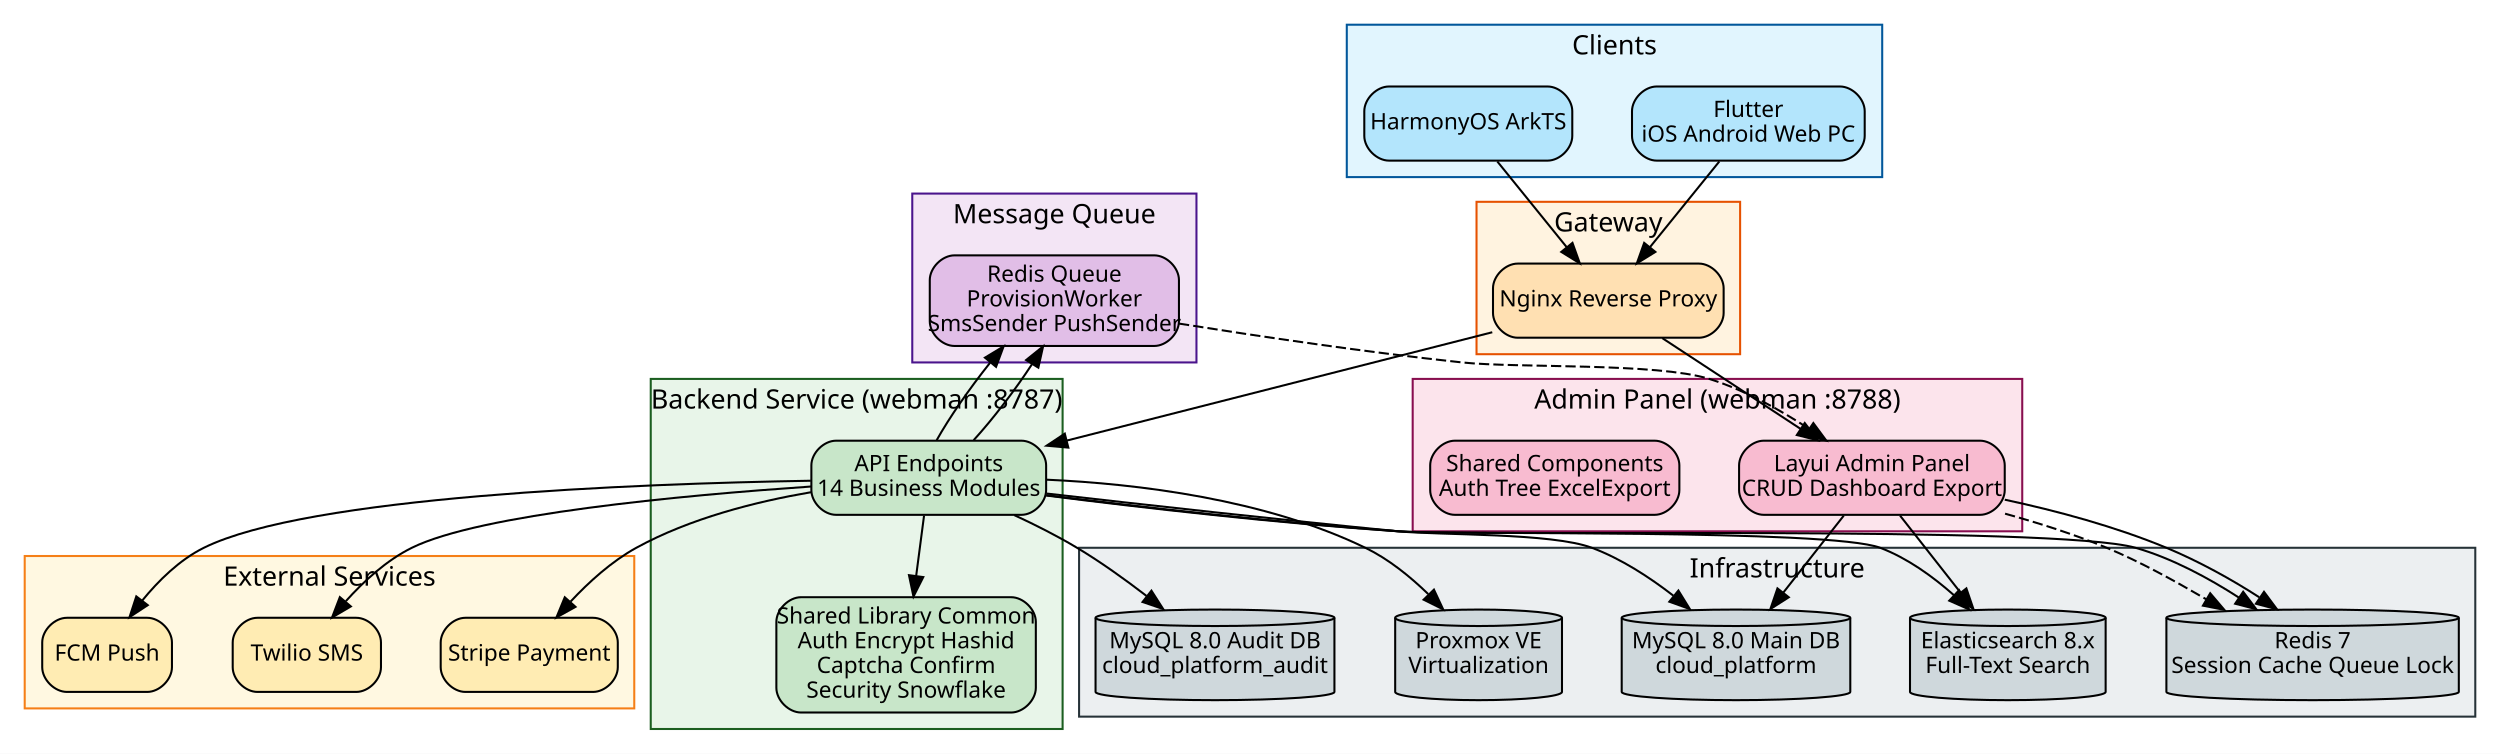
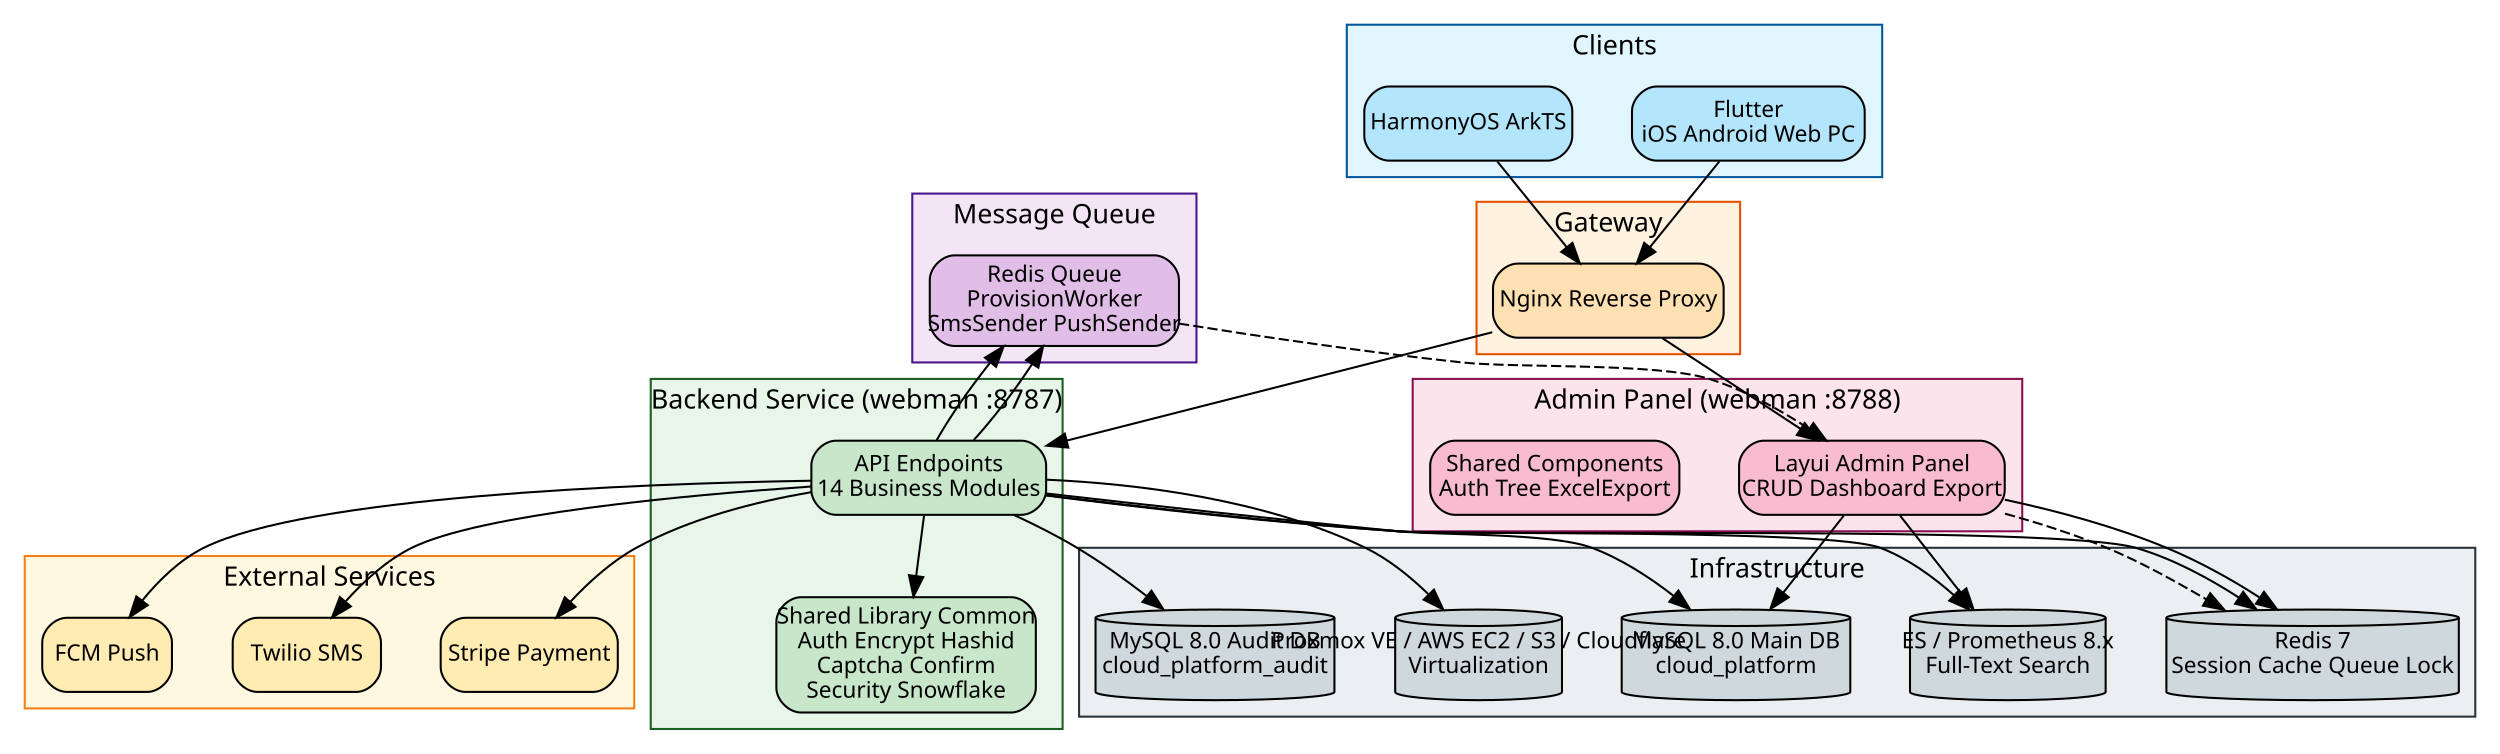
<svg xmlns="http://www.w3.org/2000/svg" width="1214pt" height="366pt" viewBox="0.00 0.00 1214.00 366.00">
  <g id="graph0" class="graph" transform="scale(1 1) rotate(0) translate(4 362)">
    <polygon fill="white" stroke="transparent" points="-4,4 -4,-362 1210,-362 1210,4 -4,4" />
    <g id="clust1" class="cluster">
      <polygon fill="#e1f5fe" stroke="#01579b" points="650,-276 650,-350 910,-350 910,-276 650,-276" />
      <text text-anchor="middle" x="780" y="-335.6" font-family="sans-serif" font-size="13.00">Clients</text>
    </g>
    <g id="clust2" class="cluster">
      <polygon fill="#fff3e0" stroke="#e65100" points="713,-190 713,-264 841,-264 841,-190 713,-190" />
      <text text-anchor="middle" x="777" y="-249.6" font-family="sans-serif" font-size="13.00">Gateway</text>
    </g>
    <g id="clust3" class="cluster">
      <polygon fill="#e8f5e9" stroke="#1b5e20" points="312,-8 312,-178 512,-178 512,-8 312,-8" />
      <text text-anchor="middle" x="412" y="-163.6" font-family="sans-serif" font-size="13.00">Backend Service (webman :8787)</text>
    </g>
    <g id="clust4" class="cluster">
      <polygon fill="#fce4ec" stroke="#880e4f" points="682,-104 682,-178 978,-178 978,-104 682,-104" />
      <text text-anchor="middle" x="830" y="-163.6" font-family="sans-serif" font-size="13.00">Admin Panel (webman :8788)</text>
    </g>
    <g id="clust5" class="cluster">
      <polygon fill="#f3e5f5" stroke="#4a148c" points="439,-186 439,-268 577,-268 577,-186 439,-186" />
      <text text-anchor="middle" x="508" y="-253.6" font-family="sans-serif" font-size="13.00">Message Queue</text>
    </g>
    <g id="clust6" class="cluster">
      <polygon fill="#eceff1" stroke="#263238" points="520,-14 520,-96 1198,-96 1198,-14 520,-14" />
      <text text-anchor="middle" x="859" y="-81.6" font-family="sans-serif" font-size="13.00">Infrastructure</text>
    </g>
    <g id="clust7" class="cluster">
      <polygon fill="#fff8e1" stroke="#f57f17" points="8,-18 8,-92 304,-92 304,-18 8,-18" />
      <text text-anchor="middle" x="156" y="-77.6" font-family="sans-serif" font-size="13.00">External Services</text>
    </g>
    <g id="node1" class="node">
      <path fill="#b3e5fc" stroke="black" d="M889.5,-320C889.5,-320 800.5,-320 800.5,-320 794.5,-320 788.5,-314 788.5,-308 788.5,-308 788.5,-296 788.5,-296 788.5,-290 794.5,-284 800.5,-284 800.5,-284 889.5,-284 889.5,-284 895.5,-284 901.5,-290 901.5,-296 901.5,-296 901.5,-308 901.5,-308 901.5,-314 895.5,-320 889.5,-320" />
      <text text-anchor="middle" x="845" y="-305.2" font-family="sans-serif" font-size="11.00">Flutter</text>
      <text text-anchor="middle" x="845" y="-293.2" font-family="sans-serif" font-size="11.00">iOS Android Web PC</text>
    </g>
    <g id="node3" class="node">
      <path fill="#ffe0b2" stroke="black" d="M821,-234C821,-234 733,-234 733,-234 727,-234 721,-228 721,-222 721,-222 721,-210 721,-210 721,-204 727,-198 733,-198 733,-198 821,-198 821,-198 827,-198 833,-204 833,-210 833,-210 833,-222 833,-222 833,-228 827,-234 821,-234" />
      <text text-anchor="middle" x="777" y="-213.2" font-family="sans-serif" font-size="11.00">Nginx Reverse Proxy</text>
    </g>
    <g id="edge1" class="edge">
      <path fill="none" stroke="black" d="M830.91,-283.6C821.18,-271.58 808.09,-255.41 797.25,-242.02" />
      <polygon fill="black" stroke="black" points="799.85,-239.67 790.84,-234.1 794.41,-244.07 799.85,-239.67" />
    </g>
    <g id="node2" class="node">
      <path fill="#b3e5fc" stroke="black" d="M747.5,-320C747.5,-320 670.5,-320 670.5,-320 664.5,-320 658.5,-314 658.5,-308 658.5,-308 658.5,-296 658.5,-296 658.5,-290 664.5,-284 670.5,-284 670.5,-284 747.5,-284 747.5,-284 753.5,-284 759.5,-290 759.5,-296 759.5,-296 759.5,-308 759.5,-308 759.5,-314 753.5,-320 747.5,-320" />
      <text text-anchor="middle" x="709" y="-299.2" font-family="sans-serif" font-size="11.00">HarmonyOS ArkTS</text>
    </g>
    <g id="edge2" class="edge">
      <path fill="none" stroke="black" d="M723.09,-283.6C732.82,-271.58 745.91,-255.41 756.75,-242.02" />
      <polygon fill="black" stroke="black" points="759.59,-244.07 763.16,-234.1 754.15,-239.67 759.59,-244.07" />
    </g>
    <g id="node4" class="node">
      <path fill="#c8e6c9" stroke="black" d="M492,-148C492,-148 402,-148 402,-148 396,-148 390,-142 390,-136 390,-136 390,-124 390,-124 390,-118 396,-112 402,-112 402,-112 492,-112 492,-112 498,-112 504,-118 504,-124 504,-124 504,-136 504,-136 504,-142 498,-148 492,-148" />
      <text text-anchor="middle" x="447" y="-133.2" font-family="sans-serif" font-size="11.00">API Endpoints</text>
      <text text-anchor="middle" x="447" y="-121.2" font-family="sans-serif" font-size="11.00">14 Business Modules</text>
    </g>
    <g id="edge3" class="edge">
      <path fill="none" stroke="black" d="M720.65,-200.66C663.45,-186.1 574.9,-163.56 514.11,-148.08" />
      <polygon fill="black" stroke="black" points="514.78,-144.64 504.23,-145.57 513.06,-151.43 514.78,-144.64" />
    </g>
    <g id="node6" class="node">
      <path fill="#f8bbd0" stroke="black" d="M957.5,-148C957.5,-148 852.5,-148 852.5,-148 846.5,-148 840.5,-142 840.5,-136 840.5,-136 840.5,-124 840.5,-124 840.5,-118 846.5,-112 852.5,-112 852.5,-112 957.5,-112 957.5,-112 963.5,-112 969.5,-118 969.5,-124 969.5,-124 969.5,-136 969.5,-136 969.5,-142 963.5,-148 957.5,-148" />
      <text text-anchor="middle" x="905" y="-133.2" font-family="sans-serif" font-size="11.00">Layui Admin Panel</text>
      <text text-anchor="middle" x="905" y="-121.2" font-family="sans-serif" font-size="11.00">CRUD Dashboard Export</text>
    </g>
    <g id="edge4" class="edge">
      <path fill="none" stroke="black" d="M803.21,-197.8C822.63,-185.06 849.27,-167.58 870.42,-153.69" />
      <polygon fill="black" stroke="black" points="872.38,-156.59 878.82,-148.18 868.54,-150.74 872.38,-156.59" />
    </g>
    <g id="node5" class="node">
      <path fill="#c8e6c9" stroke="black" d="M487,-72C487,-72 385,-72 385,-72 379,-72 373,-66 373,-60 373,-60 373,-28 373,-28 373,-22 379,-16 385,-16 385,-16 487,-16 487,-16 493,-16 499,-22 499,-28 499,-28 499,-60 499,-60 499,-66 493,-72 487,-72" />
      <text text-anchor="middle" x="436" y="-59.2" font-family="sans-serif" font-size="11.00">Shared Library Common</text>
      <text text-anchor="middle" x="436" y="-47.2" font-family="sans-serif" font-size="11.00">Auth Encrypt Hashid</text>
      <text text-anchor="middle" x="436" y="-35.2" font-family="sans-serif" font-size="11.00">Captcha Confirm</text>
      <text text-anchor="middle" x="436" y="-23.2" font-family="sans-serif" font-size="11.00">Security Snowflake</text>
    </g>
    <g id="edge5" class="edge">
      <path fill="none" stroke="black" d="M444.72,-111.6C443.61,-103.09 442.22,-92.51 440.88,-82.3" />
      <polygon fill="black" stroke="black" points="444.34,-81.77 439.58,-72.31 437.4,-82.67 444.34,-81.77" />
    </g>
    <g id="node8" class="node">
      <path fill="#e1bee7" stroke="black" d="M556.5,-238C556.5,-238 459.5,-238 459.5,-238 453.5,-238 447.5,-232 447.5,-226 447.5,-226 447.5,-206 447.5,-206 447.5,-200 453.5,-194 459.5,-194 459.5,-194 556.5,-194 556.5,-194 562.5,-194 568.5,-200 568.5,-206 568.5,-206 568.5,-226 568.5,-226 568.5,-232 562.5,-238 556.5,-238" />
      <text text-anchor="middle" x="508" y="-225.2" font-family="sans-serif" font-size="11.00">Redis Queue</text>
      <text text-anchor="middle" x="508" y="-213.2" font-family="sans-serif" font-size="11.00">ProvisionWorker</text>
      <text text-anchor="middle" x="508" y="-201.2" font-family="sans-serif" font-size="11.00">SmsSender PushSender</text>
    </g>
    <g id="edge6" class="edge">
      <path fill="none" stroke="black" d="M468.8,-148.23C478.44,-158.85 489.05,-172.76 497.13,-185.14" />
      <polygon fill="black" stroke="black" points="494.27,-187.16 502.53,-193.8 500.22,-183.46 494.27,-187.16" />
    </g>
    <g id="node9" class="node">
      <path fill="#cfd8dc" stroke="black" d="M894.5,-62C894.5,-64.21 869.62,-66 839,-66 808.38,-66 783.5,-64.21 783.5,-62 783.5,-62 783.5,-26 783.5,-26 783.5,-23.79 808.38,-22 839,-22 869.62,-22 894.5,-23.79 894.5,-26 894.5,-26 894.5,-62 894.5,-62" />
      <path fill="none" stroke="black" d="M894.5,-62C894.5,-59.79 869.62,-58 839,-58 808.38,-58 783.5,-59.79 783.5,-62" />
      <text text-anchor="middle" x="839" y="-47.2" font-family="sans-serif" font-size="11.00">MySQL 8.0 Main DB</text>
      <text text-anchor="middle" x="839" y="-35.2" font-family="sans-serif" font-size="11.00">cloud_platform</text>
    </g>
    <g id="edge10" class="edge">
      <path fill="none" stroke="black" d="M504.12,-122.35C550.21,-117.07 616.74,-109.67 675,-104 695.87,-101.97 749.36,-103.33 769,-96 783.17,-90.71 797.01,-81.7 808.59,-72.72" />
      <polygon fill="black" stroke="black" points="811.03,-75.25 816.6,-66.23 806.63,-69.81 811.03,-75.25" />
    </g>
    <g id="node10" class="node">
      <path fill="#cfd8dc" stroke="black" d="M644,-62C644,-64.21 618,-66 586,-66 554,-66 528,-64.21 528,-62 528,-62 528,-26 528,-26 528,-23.79 554,-22 586,-22 618,-22 644,-23.79 644,-26 644,-26 644,-62 644,-62" />
      <path fill="none" stroke="black" d="M644,-62C644,-59.79 618,-58 586,-58 554,-58 528,-59.79 528,-62" />
      <text text-anchor="middle" x="586" y="-47.2" font-family="sans-serif" font-size="11.00">MySQL 8.0 Audit DB</text>
      <text text-anchor="middle" x="586" y="-35.2" font-family="sans-serif" font-size="11.00">cloud_platform_audit</text>
    </g>
    <g id="edge11" class="edge">
      <path fill="none" stroke="black" d="M488.55,-111.85C498.73,-107.14 509.45,-101.73 519,-96 530.48,-89.12 542.31,-80.64 552.78,-72.58" />
      <polygon fill="black" stroke="black" points="555.14,-75.18 560.85,-66.25 550.82,-69.67 555.14,-75.18" />
    </g>
    <g id="node11" class="node">
      <path fill="#cfd8dc" stroke="black" d="M1190,-62C1190,-64.21 1158.18,-66 1119,-66 1079.82,-66 1048,-64.21 1048,-62 1048,-62 1048,-26 1048,-26 1048,-23.79 1079.82,-22 1119,-22 1158.18,-22 1190,-23.79 1190,-26 1190,-26 1190,-62 1190,-62" />
      <path fill="none" stroke="black" d="M1190,-62C1190,-59.79 1158.18,-58 1119,-58 1079.82,-58 1048,-59.79 1048,-62" />
      <text text-anchor="middle" x="1119" y="-47.2" font-family="sans-serif" font-size="11.00">Redis 7</text>
      <text text-anchor="middle" x="1119" y="-35.2" font-family="sans-serif" font-size="11.00">Session Cache Queue Lock</text>
    </g>
    <g id="edge12" class="edge">
      <path fill="none" stroke="black" d="M504.04,-121.36C550.08,-115.52 616.59,-107.85 675,-104 714.7,-101.38 994.75,-106.95 1033,-96 1050.72,-90.93 1068.53,-81.29 1083.31,-71.75" />
      <polygon fill="black" stroke="black" points="1085.28,-74.65 1091.64,-66.18 1081.38,-68.83 1085.28,-74.65" />
    </g>
    <g id="node12" class="node">
      <path fill="#cfd8dc" stroke="black" d="M1018.5,-62C1018.5,-64.21 997.21,-66 971,-66 944.79,-66 923.5,-64.21 923.5,-62 923.5,-62 923.5,-26 923.5,-26 923.5,-23.79 944.79,-22 971,-22 997.21,-22 1018.5,-23.79 1018.5,-26 1018.5,-26 1018.5,-62 1018.5,-62" />
      <path fill="none" stroke="black" d="M1018.5,-62C1018.5,-59.79 997.21,-58 971,-58 944.79,-58 923.5,-59.79 923.5,-62" />
-       <text text-anchor="middle" x="971" y="-47.2" font-family="sans-serif" font-size="11.00">Elasticsearch 8.x</text>
+       <text text-anchor="middle" x="971" y="-47.2" font-family="sans-serif" font-size="11.00">ES / Prometheus 8.x</text>
      <text text-anchor="middle" x="971" y="-35.2" font-family="sans-serif" font-size="11.00">Full-Text Search</text>
    </g>
    <g id="edge13" class="edge">
      <path fill="none" stroke="black" d="M504.05,-121.54C550.1,-115.81 616.61,-108.19 675,-104 700.95,-102.14 884.66,-105.2 909,-96 922.19,-91.01 934.65,-82 944.88,-72.92" />
      <polygon fill="black" stroke="black" points="947.34,-75.42 952.25,-66.03 942.55,-70.31 947.34,-75.42" />
    </g>
    <g id="node13" class="node">
      <path fill="#cfd8dc" stroke="black" d="M754.5,-62C754.5,-64.21 736.35,-66 714,-66 691.65,-66 673.5,-64.21 673.5,-62 673.5,-62 673.5,-26 673.5,-26 673.5,-23.79 691.65,-22 714,-22 736.35,-22 754.5,-23.79 754.5,-26 754.5,-26 754.5,-62 754.5,-62" />
      <path fill="none" stroke="black" d="M754.5,-62C754.5,-59.79 736.35,-58 714,-58 691.65,-58 673.5,-59.79 673.5,-62" />
-       <text text-anchor="middle" x="714" y="-47.2" font-family="sans-serif" font-size="11.00">Proxmox VE</text>
+       <text text-anchor="middle" x="714" y="-47.2" font-family="sans-serif" font-size="11.00">Proxmox VE / AWS EC2 / S3 / Cloudflare</text>
      <text text-anchor="middle" x="714" y="-35.2" font-family="sans-serif" font-size="11.00">Virtualization</text>
    </g>
    <g id="edge14" class="edge">
      <path fill="none" stroke="black" d="M504.13,-129.07C548.41,-127.06 610.22,-119.63 659,-96 670.24,-90.56 680.78,-82.03 689.56,-73.5" />
      <polygon fill="black" stroke="black" points="692.32,-75.68 696.8,-66.08 687.31,-70.79 692.32,-75.68" />
    </g>
    <g id="node14" class="node">
      <path fill="#ffecb3" stroke="black" d="M284,-62C284,-62 222,-62 222,-62 216,-62 210,-56 210,-50 210,-50 210,-38 210,-38 210,-32 216,-26 222,-26 222,-26 284,-26 284,-26 290,-26 296,-32 296,-38 296,-38 296,-50 296,-50 296,-56 290,-62 284,-62" />
      <text text-anchor="middle" x="253" y="-41.2" font-family="sans-serif" font-size="11.00">Stripe Payment</text>
    </g>
    <g id="edge15" class="edge">
      <path fill="none" stroke="black" d="M389.83,-122.98C362.85,-118.37 330.96,-110.25 305,-96 293.05,-89.44 281.94,-79.36 273.09,-69.89" />
      <polygon fill="black" stroke="black" points="275.47,-67.31 266.21,-62.17 270.25,-71.96 275.47,-67.31" />
    </g>
    <g id="node15" class="node">
      <path fill="#ffecb3" stroke="black" d="M169,-62C169,-62 121,-62 121,-62 115,-62 109,-56 109,-50 109,-50 109,-38 109,-38 109,-32 115,-26 121,-26 121,-26 169,-26 169,-26 175,-26 181,-32 181,-38 181,-38 181,-50 181,-50 181,-56 175,-62 169,-62" />
      <text text-anchor="middle" x="145" y="-41.2" font-family="sans-serif" font-size="11.00">Twilio SMS</text>
    </g>
    <g id="edge16" class="edge">
      <path fill="none" stroke="black" d="M389.87,-125.75C326.57,-121.41 229.06,-112.3 196,-96 183.72,-89.94 172.62,-79.75 163.94,-70.07" />
      <polygon fill="black" stroke="black" points="166.37,-67.52 157.24,-62.15 161.03,-72.04 166.37,-67.52" />
    </g>
    <g id="node16" class="node">
      <path fill="#ffecb3" stroke="black" d="M67.5,-62C67.5,-62 28.5,-62 28.5,-62 22.5,-62 16.5,-56 16.5,-50 16.5,-50 16.5,-38 16.5,-38 16.5,-32 22.5,-26 28.5,-26 28.5,-26 67.5,-26 67.5,-26 73.5,-26 79.5,-32 79.5,-38 79.5,-38 79.5,-50 79.5,-50 79.5,-56 73.5,-62 67.5,-62" />
      <text text-anchor="middle" x="48" y="-41.2" font-family="sans-serif" font-size="11.00">FCM Push</text>
    </g>
    <g id="edge17" class="edge">
      <path fill="none" stroke="black" d="M389.73,-128.56C303.58,-127.08 145.33,-120.92 95,-96 83.2,-90.16 72.9,-80 64.98,-70.27" />
      <polygon fill="black" stroke="black" points="67.75,-68.14 58.9,-62.32 62.19,-72.39 67.75,-68.14" />
    </g>
    <g id="edge18" class="edge">
      <path fill="none" stroke="black" d="M891.32,-111.6C882.84,-100.79 871.72,-86.64 861.91,-74.16" />
      <polygon fill="black" stroke="black" points="864.63,-71.96 855.7,-66.26 859.13,-76.28 864.63,-71.96" />
    </g>
    <g id="edge9" class="edge">
      <path fill="none" stroke="black" stroke-dasharray="5,2" d="M969.66,-112.56C986.01,-108.02 1003.32,-102.52 1019,-96 1035.21,-89.26 1052.04,-79.89 1067.33,-71.01" />
      <polygon fill="black" stroke="black" points="1069.27,-73.93 1076.14,-65.87 1065.74,-67.89 1069.27,-73.93" />
    </g>
    <g id="edge19" class="edge">
      <path fill="none" stroke="black" d="M969.52,-119.35C994.83,-113.95 1023.42,-106.21 1048,-96 1063.63,-89.51 1079.83,-80.56 1093.07,-71.97" />
      <polygon fill="black" stroke="black" points="1095.4,-74.62 1101.72,-66.12 1091.47,-68.83 1095.4,-74.62" />
    </g>
    <g id="edge20" class="edge">
      <path fill="none" stroke="black" d="M918.68,-111.6C927.16,-100.79 938.28,-86.64 948.09,-74.16" />
      <polygon fill="black" stroke="black" points="950.87,-76.28 954.3,-66.26 945.37,-71.96 950.87,-76.28" />
    </g>
    <g id="node7" class="node">
      <path fill="#f8bbd0" stroke="black" d="M799.5,-148C799.5,-148 702.5,-148 702.5,-148 696.5,-148 690.5,-142 690.5,-136 690.5,-136 690.5,-124 690.5,-124 690.5,-118 696.5,-112 702.5,-112 702.5,-112 799.5,-112 799.5,-112 805.5,-112 811.5,-118 811.5,-124 811.5,-124 811.5,-136 811.5,-136 811.5,-142 805.5,-148 799.5,-148" />
      <text text-anchor="middle" x="751" y="-133.2" font-family="sans-serif" font-size="11.00">Shared Components</text>
      <text text-anchor="middle" x="751" y="-121.2" font-family="sans-serif" font-size="11.00">Auth Tree ExcelExport</text>
    </g>
    <g id="edge7" class="edge">
      <path fill="none" stroke="black" d="M476.78,-185.85C466.77,-173.3 456.88,-159.06 450.84,-148.23" />
      <polygon fill="black" stroke="black" points="474.28,-188.32 483.35,-193.8 479.68,-183.86 474.28,-188.32" />
    </g>
    <g id="edge8" class="edge">
      <path fill="none" stroke="black" stroke-dasharray="5,2" d="M568.5,-204.87C607.63,-198.64 659.71,-190.93 706,-186 732.58,-183.17 800.48,-185.94 826,-178 843.16,-172.66 860.51,-162.92 874.57,-153.69" />
      <polygon fill="black" stroke="black" points="876.56,-156.57 882.86,-148.05 872.62,-150.78 876.56,-156.57" />
    </g>
  </g>
</svg>
